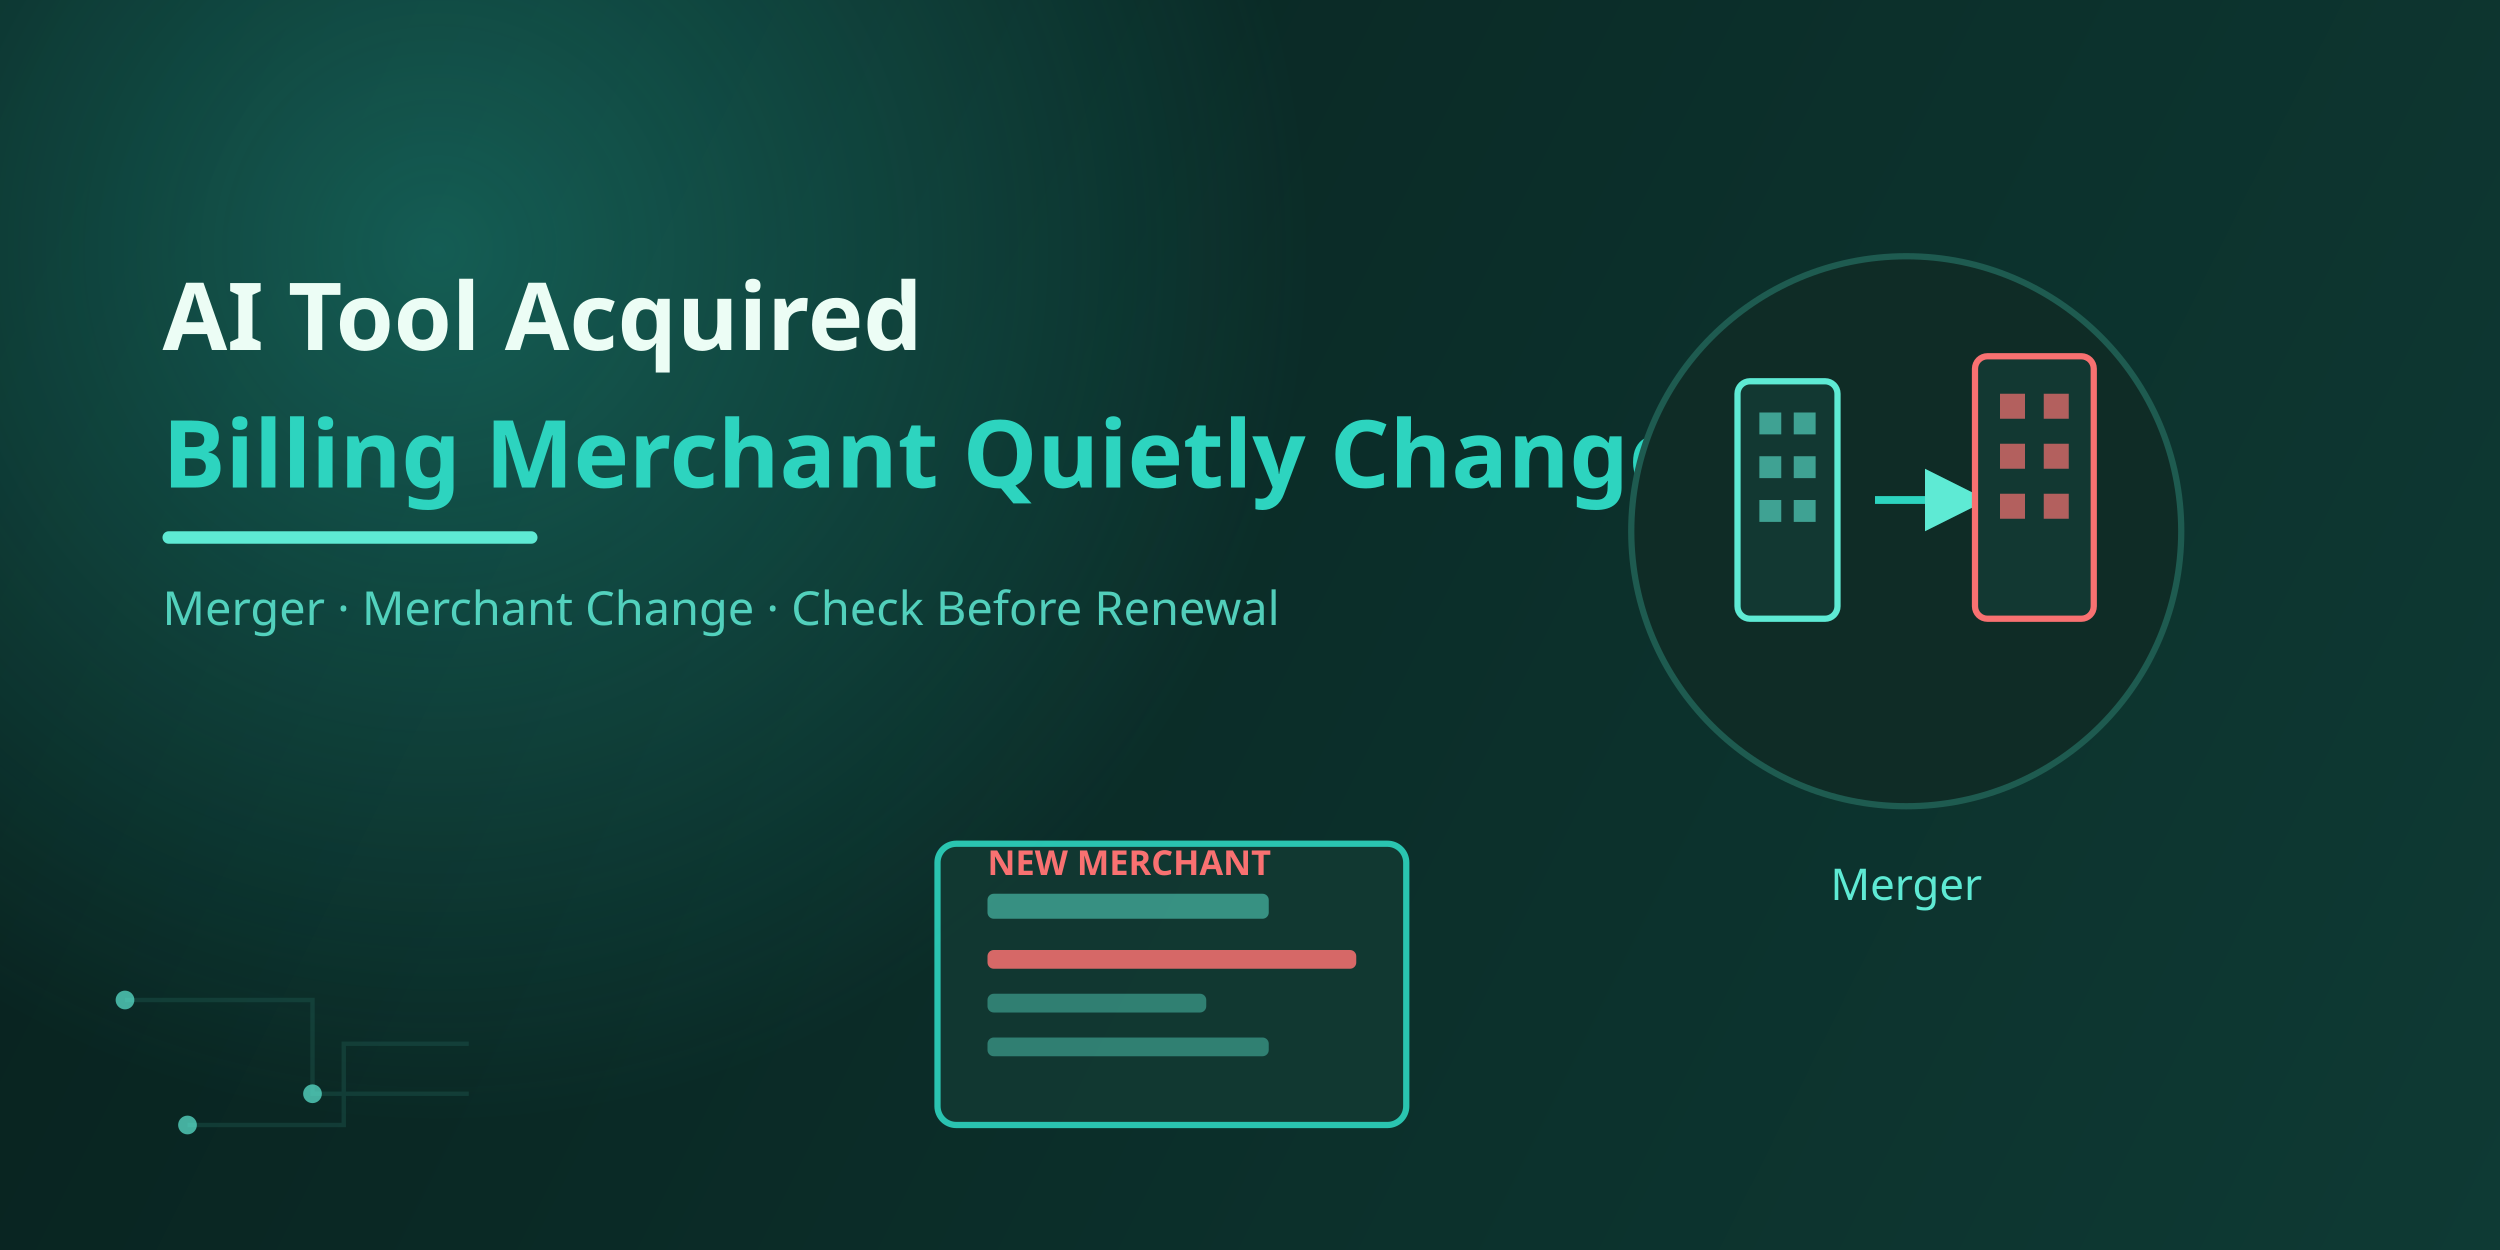
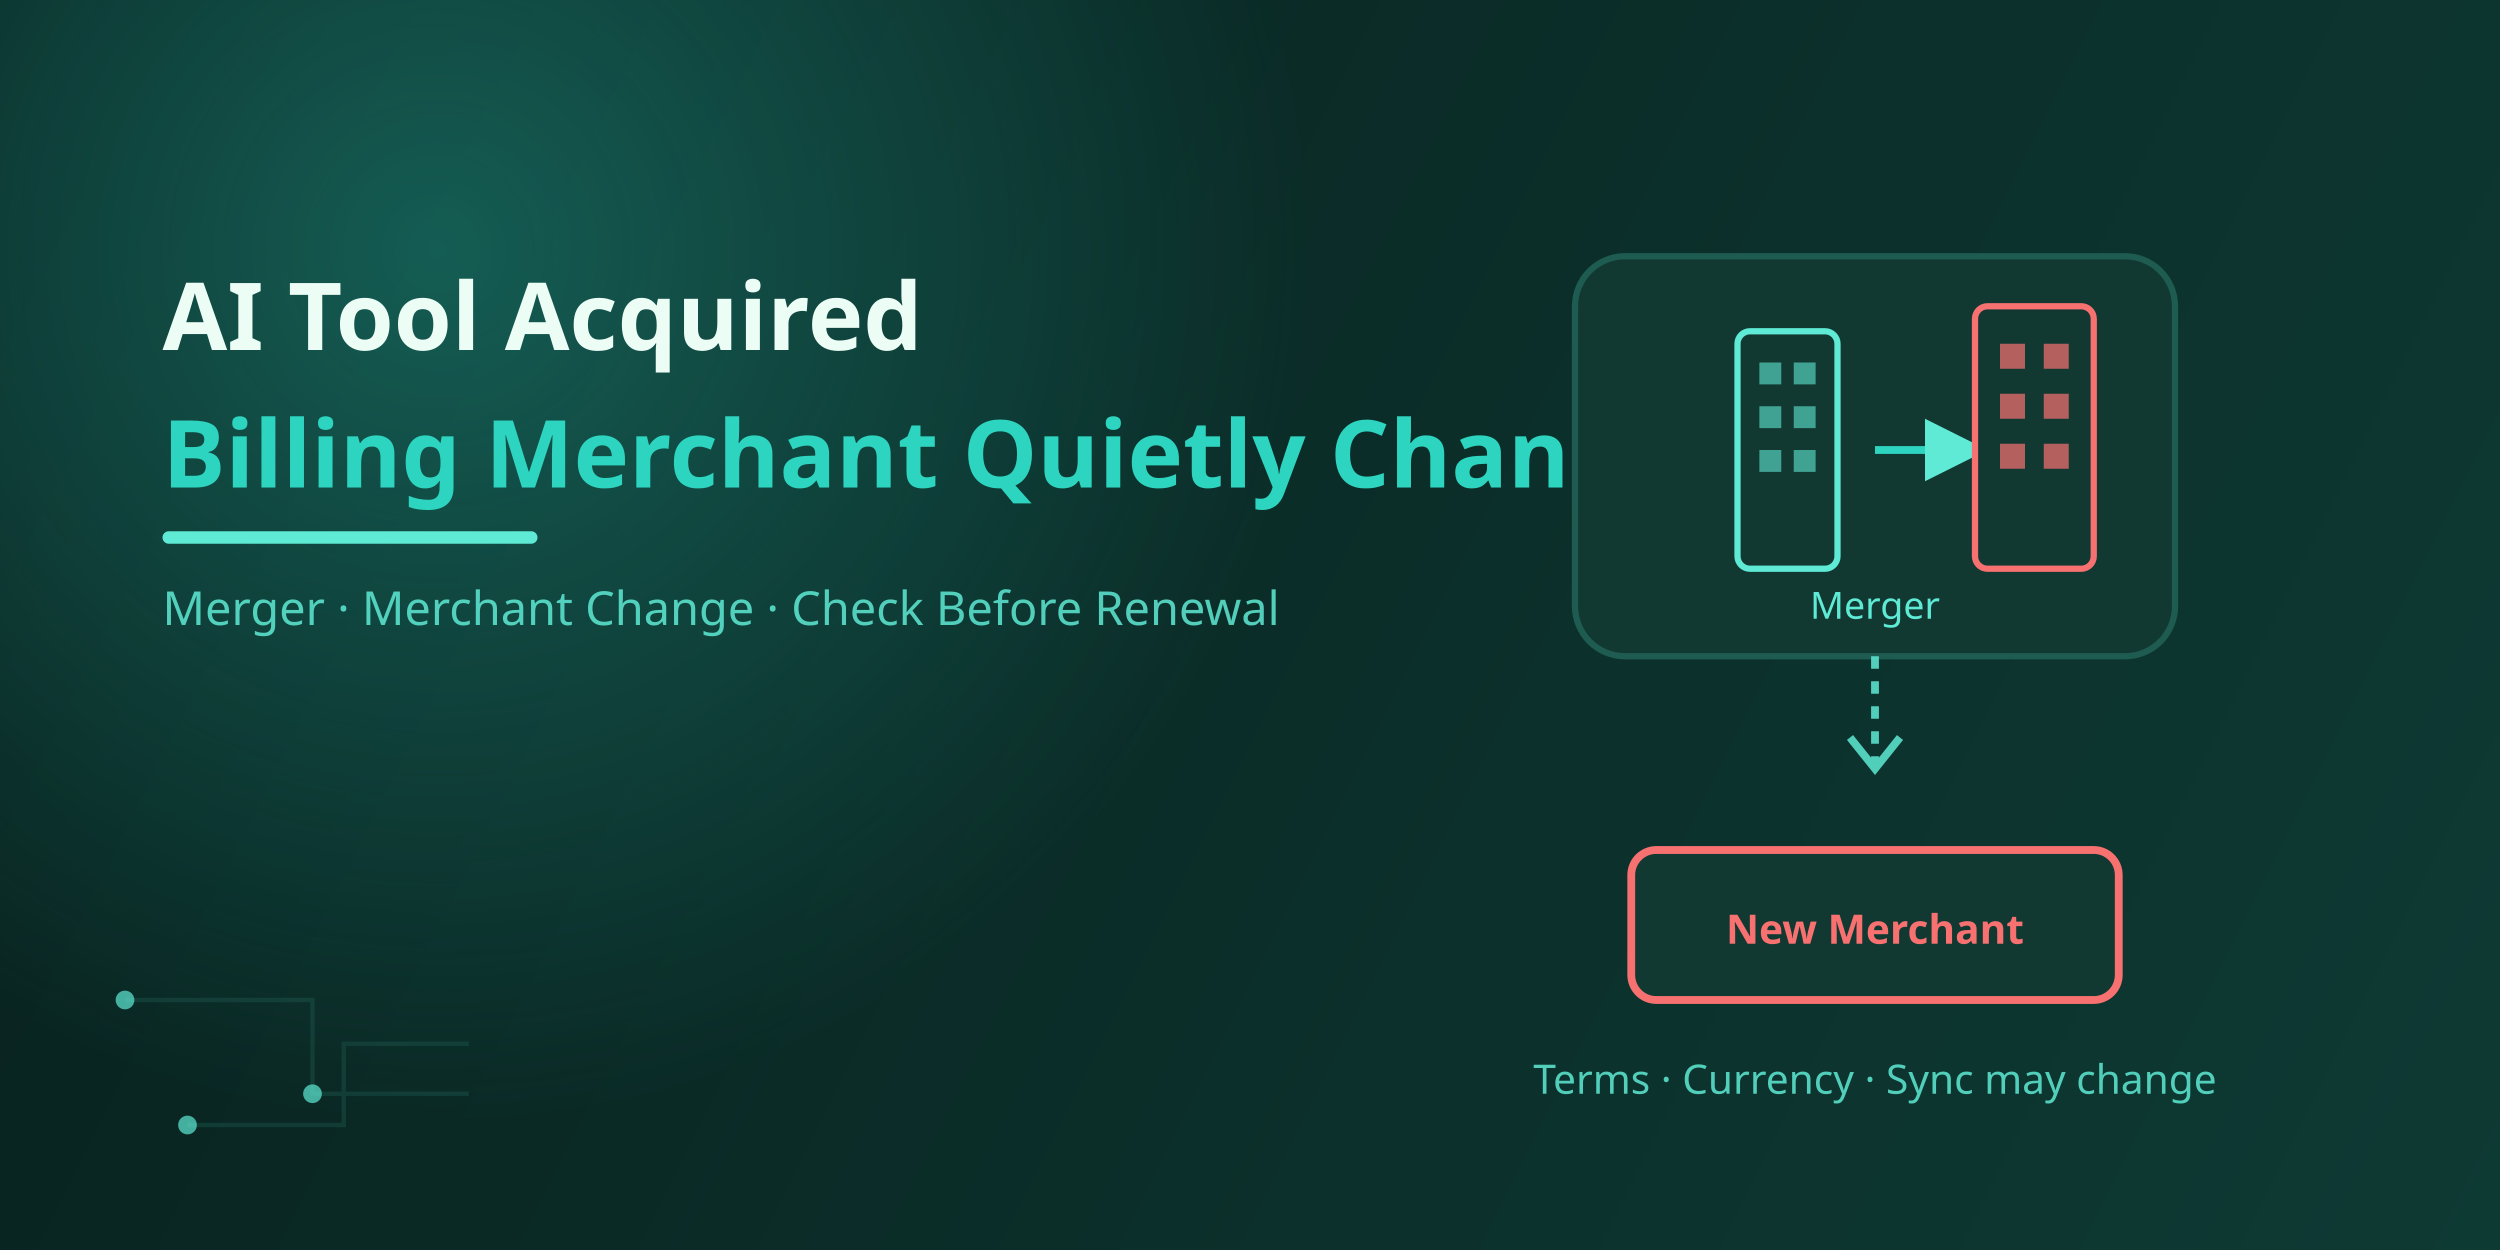
<svg xmlns="http://www.w3.org/2000/svg" viewBox="0 0 800 400" role="img" aria-label="AI subscription billing change after company acquisition cover image">
  <defs>
    <linearGradient id="bgGradAcq" x1="0" y1="0" x2="800" y2="400" gradientUnits="userSpaceOnUse">
      <stop offset="0" stop-color="#08201d" />
      <stop offset="1" stop-color="#0e3a34" />
    </linearGradient>
    <radialGradient id="glowAcq" cx="140" cy="80" r="280" gradientUnits="userSpaceOnUse">
      <stop offset="0" stop-color="#2dd4bf" stop-opacity="0.32" />
      <stop offset="1" stop-color="#2dd4bf" stop-opacity="0" />
    </radialGradient>
    <marker id="arrowAcq" markerWidth="8" markerHeight="8" refX="4" refY="4" orient="auto">
      <path d="M0 0 L8 4 L0 8 Z" fill="#5eead4" />
    </marker>
  </defs>
  <rect width="800" height="400" fill="url(#bgGradAcq)" />
  <rect width="800" height="400" fill="url(#glowAcq)" />
  <g stroke="#1e5b50" stroke-width="1.4" opacity="0.4" fill="none">
    <path d="M40 320 h60 v30 h50" />
    <path d="M60 360 h50 v-26 h40" />
  </g>
  <g fill="#5eead4" opacity="0.7">
    <circle cx="40" cy="320" r="3" />
    <circle cx="100" cy="350" r="3" />
    <circle cx="60" cy="360" r="3" />
  </g>
  <text x="52" y="112" font-family="'PingFang SC','Microsoft YaHei',sans-serif" font-size="30" font-weight="700" fill="#ecfdf5">AI Tool Acquired</text>
  <text x="52" y="156" font-family="'PingFang SC','Microsoft YaHei',sans-serif" font-size="30" font-weight="700" fill="#2dd4bf">Billing Merchant Quietly Changes</text>
  <rect x="52" y="170" width="120" height="4" rx="2" fill="#5eead4" />
  <text x="52" y="200" font-family="'PingFang SC','Microsoft YaHei',sans-serif" font-size="15" font-weight="400" fill="#5eead4" opacity="0.85">Merger · Merchant Change · Check Before Renewal</text>
-   <g transform="translate(610,170)">
-     <circle r="88" fill="#0f2c26" stroke="#1e5b50" stroke-width="2" />
-     <g transform="translate(-38,-10)">
+   <g transform="translate(600,146)">
+     <rect x="-96" y="-64" width="192" height="128" rx="16" fill="#123832" stroke="#1e5b50" stroke-width="2" />
+     <g transform="translate(-28,-2)">
      <rect x="-16" y="-38" width="32" height="76" rx="4" fill="#123832" stroke="#5eead4" stroke-width="2" />
      <rect x="-9" y="-28" width="7" height="7" fill="#5eead4" opacity="0.6" />
      <rect x="2" y="-28" width="7" height="7" fill="#5eead4" opacity="0.6" />
      <rect x="-9" y="-14" width="7" height="7" fill="#5eead4" opacity="0.6" />
      <rect x="2" y="-14" width="7" height="7" fill="#5eead4" opacity="0.6" />
      <rect x="-9" y="0" width="7" height="7" fill="#5eead4" opacity="0.6" />
      <rect x="2" y="0" width="7" height="7" fill="#5eead4" opacity="0.6" />
    </g>
-     <path d="M-10 -10 h26" stroke="#2dd4bf" stroke-width="2.5" marker-end="url(#arrowAcq)" />
-     <g transform="translate(40,-10)">
+     <path d="M0 -2 h26" stroke="#2dd4bf" stroke-width="2.5" marker-end="url(#arrowAcq)" />
+     <g transform="translate(50,-2)">
      <rect x="-18" y="-46" width="38" height="84" rx="4" fill="#123832" stroke="#f87171" stroke-width="2" />
      <rect x="-10" y="-34" width="8" height="8" fill="#f87171" opacity="0.7" />
      <rect x="4" y="-34" width="8" height="8" fill="#f87171" opacity="0.7" />
      <rect x="-10" y="-18" width="8" height="8" fill="#f87171" opacity="0.7" />
      <rect x="4" y="-18" width="8" height="8" fill="#f87171" opacity="0.7" />
      <rect x="-10" y="-2" width="8" height="8" fill="#f87171" opacity="0.7" />
      <rect x="4" y="-2" width="8" height="8" fill="#f87171" opacity="0.7" />
    </g>
-     <text x="0" y="118" text-anchor="middle" font-family="'PingFang SC','Microsoft YaHei',sans-serif" font-size="14" fill="#5eead4">Merger</text>
+     <text x="0" y="52" text-anchor="middle" font-family="'PingFang SC','Microsoft YaHei',sans-serif" font-size="12" fill="#5eead4">Merger</text>
  </g>
-   <g font-family="'PingFang SC','Microsoft YaHei',sans-serif" font-weight="700" transform="translate(300,270)">
-     <rect x="0" y="0" width="150" height="90" rx="6" fill="#123832" stroke="#2dd4bf" stroke-width="2" opacity="0.9" />
-     <rect x="16" y="16" width="90" height="8" rx="2" fill="#5eead4" opacity="0.5" />
-     <rect x="16" y="34" width="118" height="6" rx="2" fill="#f87171" opacity="0.85" />
-     <rect x="16" y="48" width="70" height="6" rx="2" fill="#5eead4" opacity="0.4" />
-     <rect x="16" y="62" width="90" height="6" rx="2" fill="#5eead4" opacity="0.4" />
-     <text x="16" y="10" font-size="11" fill="#f87171">NEW MERCHANT</text>
+   <g stroke="#5eead4" stroke-width="2.5" fill="none" opacity="0.85">
+     <path d="M600 210 v34" stroke-dasharray="4 4" />
+     <path d="M592 236 l8 10 l8 -10" fill="none" />
  </g>
+   <g transform="translate(600,296)">
+     <rect x="-78" y="-24" width="156" height="48" rx="8" fill="#123832" stroke="#f87171" stroke-width="2.5" />
+     <text x="0" y="6" text-anchor="middle" font-family="'PingFang SC','Microsoft YaHei',sans-serif" font-size="13" fill="#f87171" font-weight="700">New Merchant</text>
+   </g>
+   <text x="600" y="350" text-anchor="middle" font-family="'PingFang SC','Microsoft YaHei',sans-serif" font-size="13" fill="#5eead4" opacity="0.85">Terms · Currency · Sync may change</text>
</svg>
